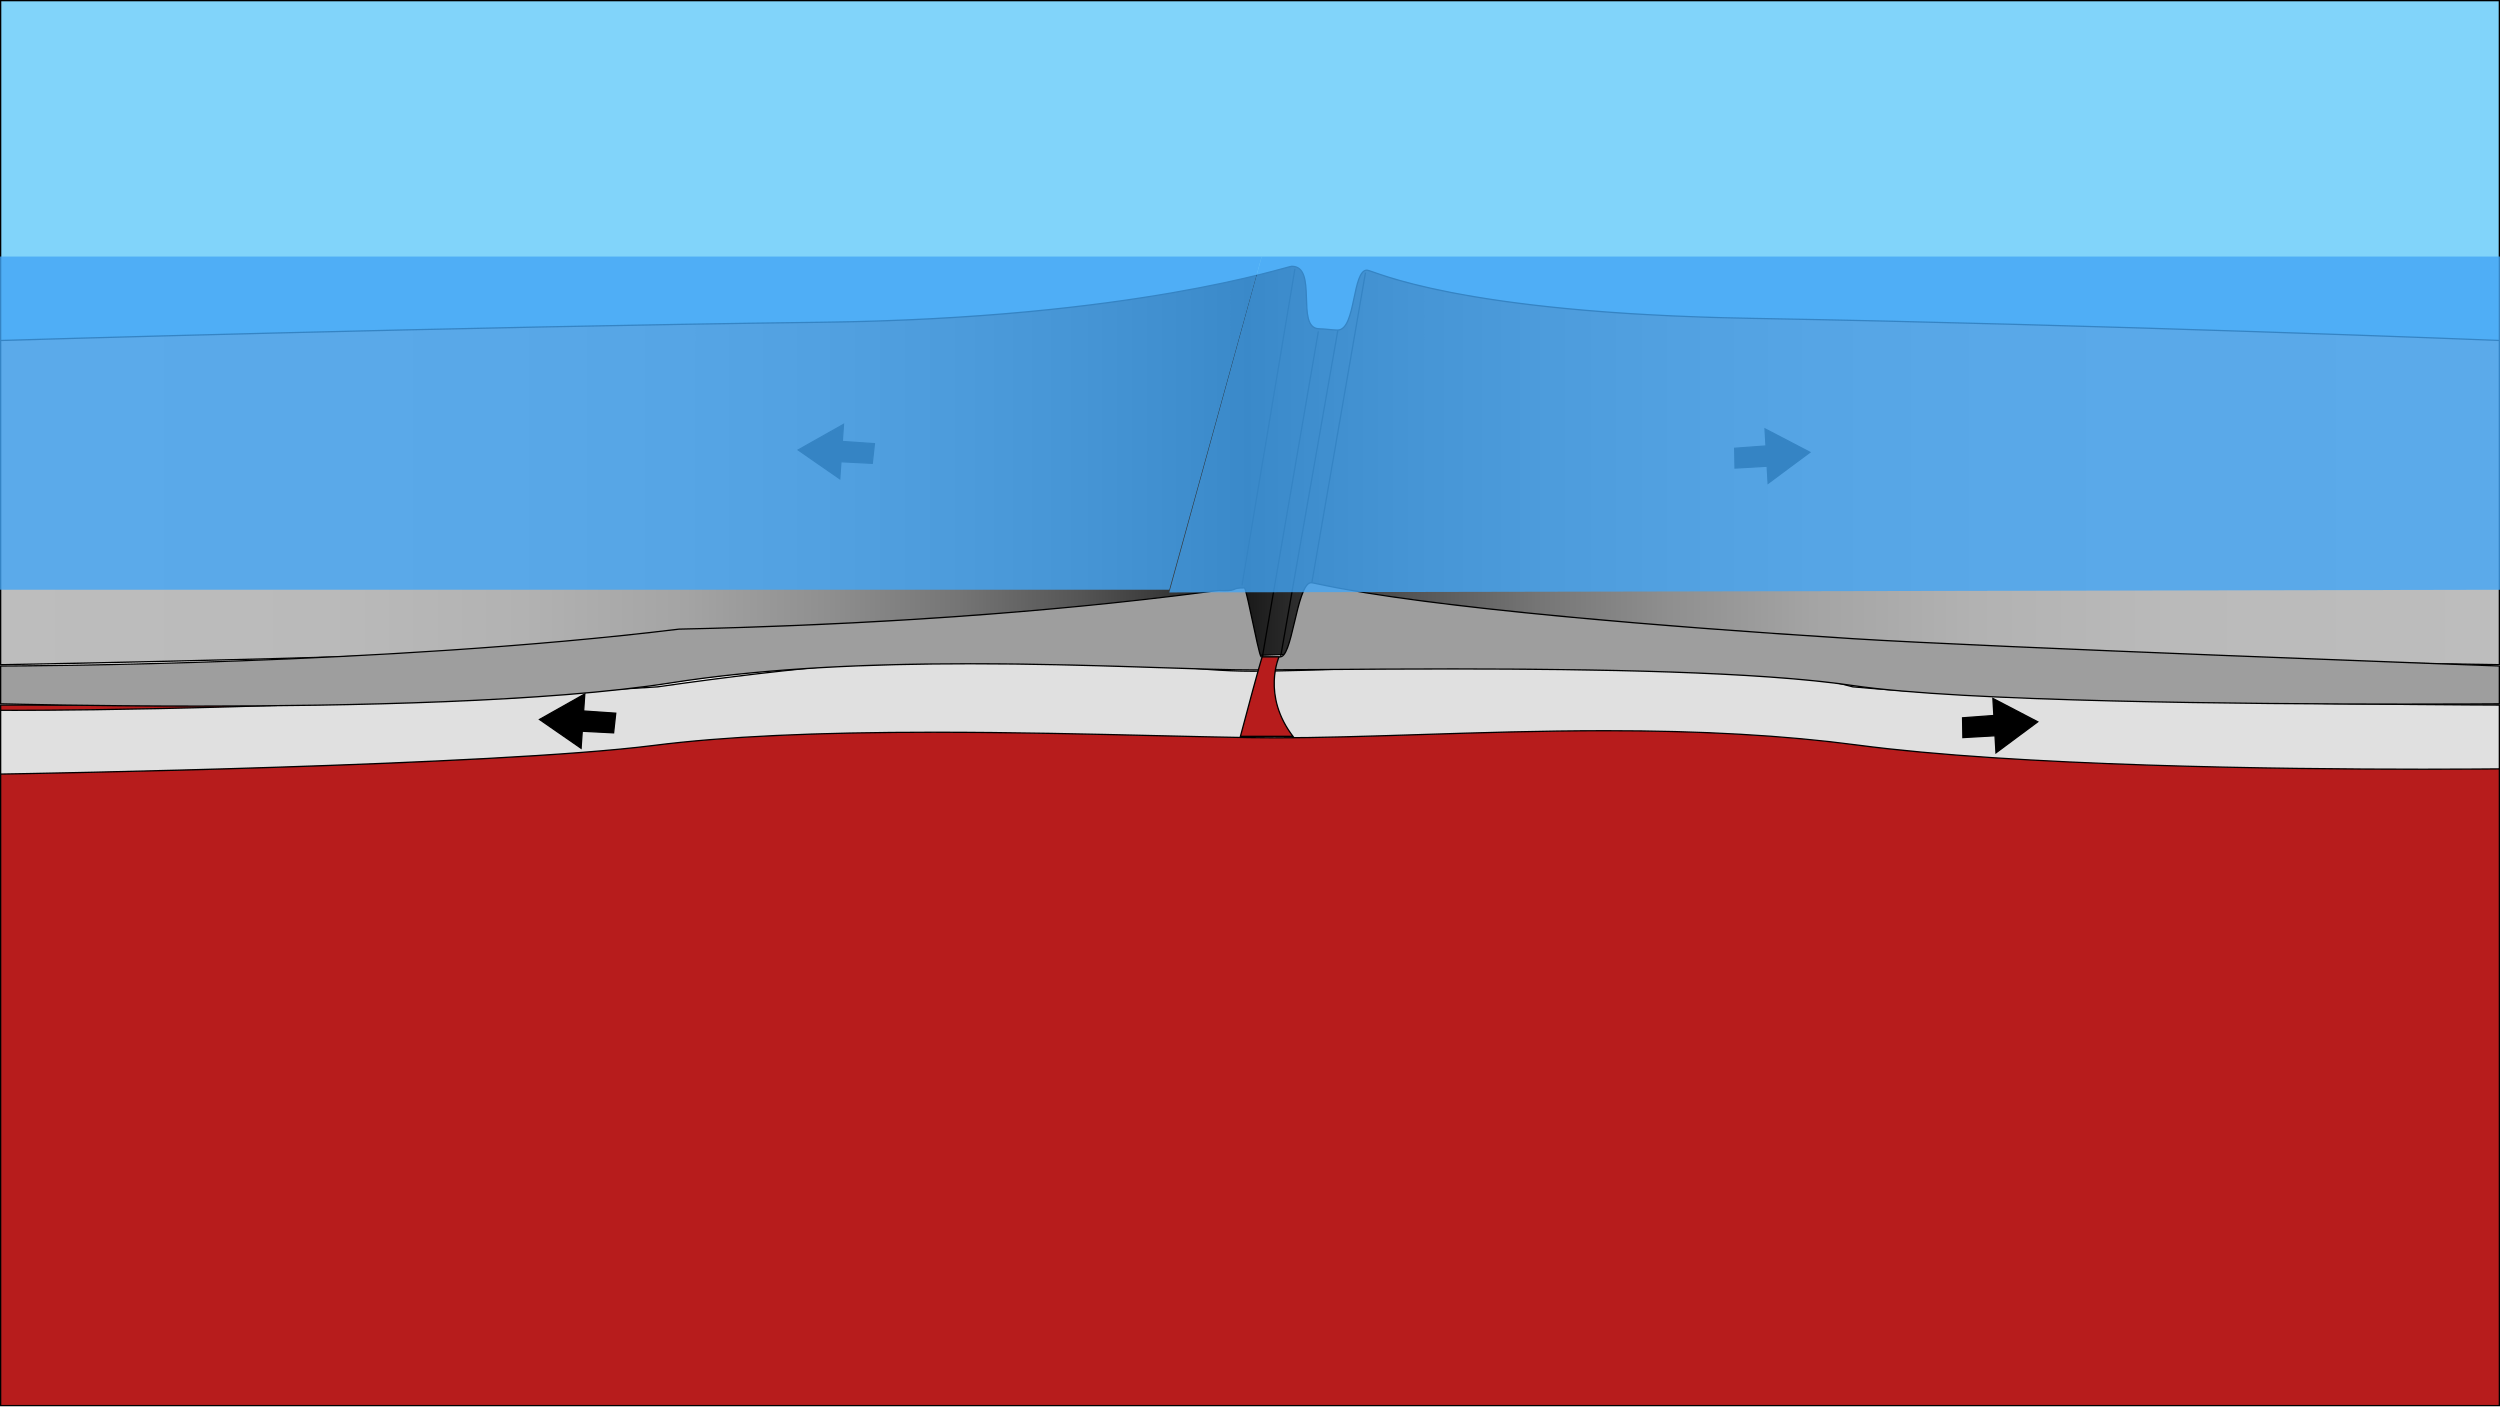
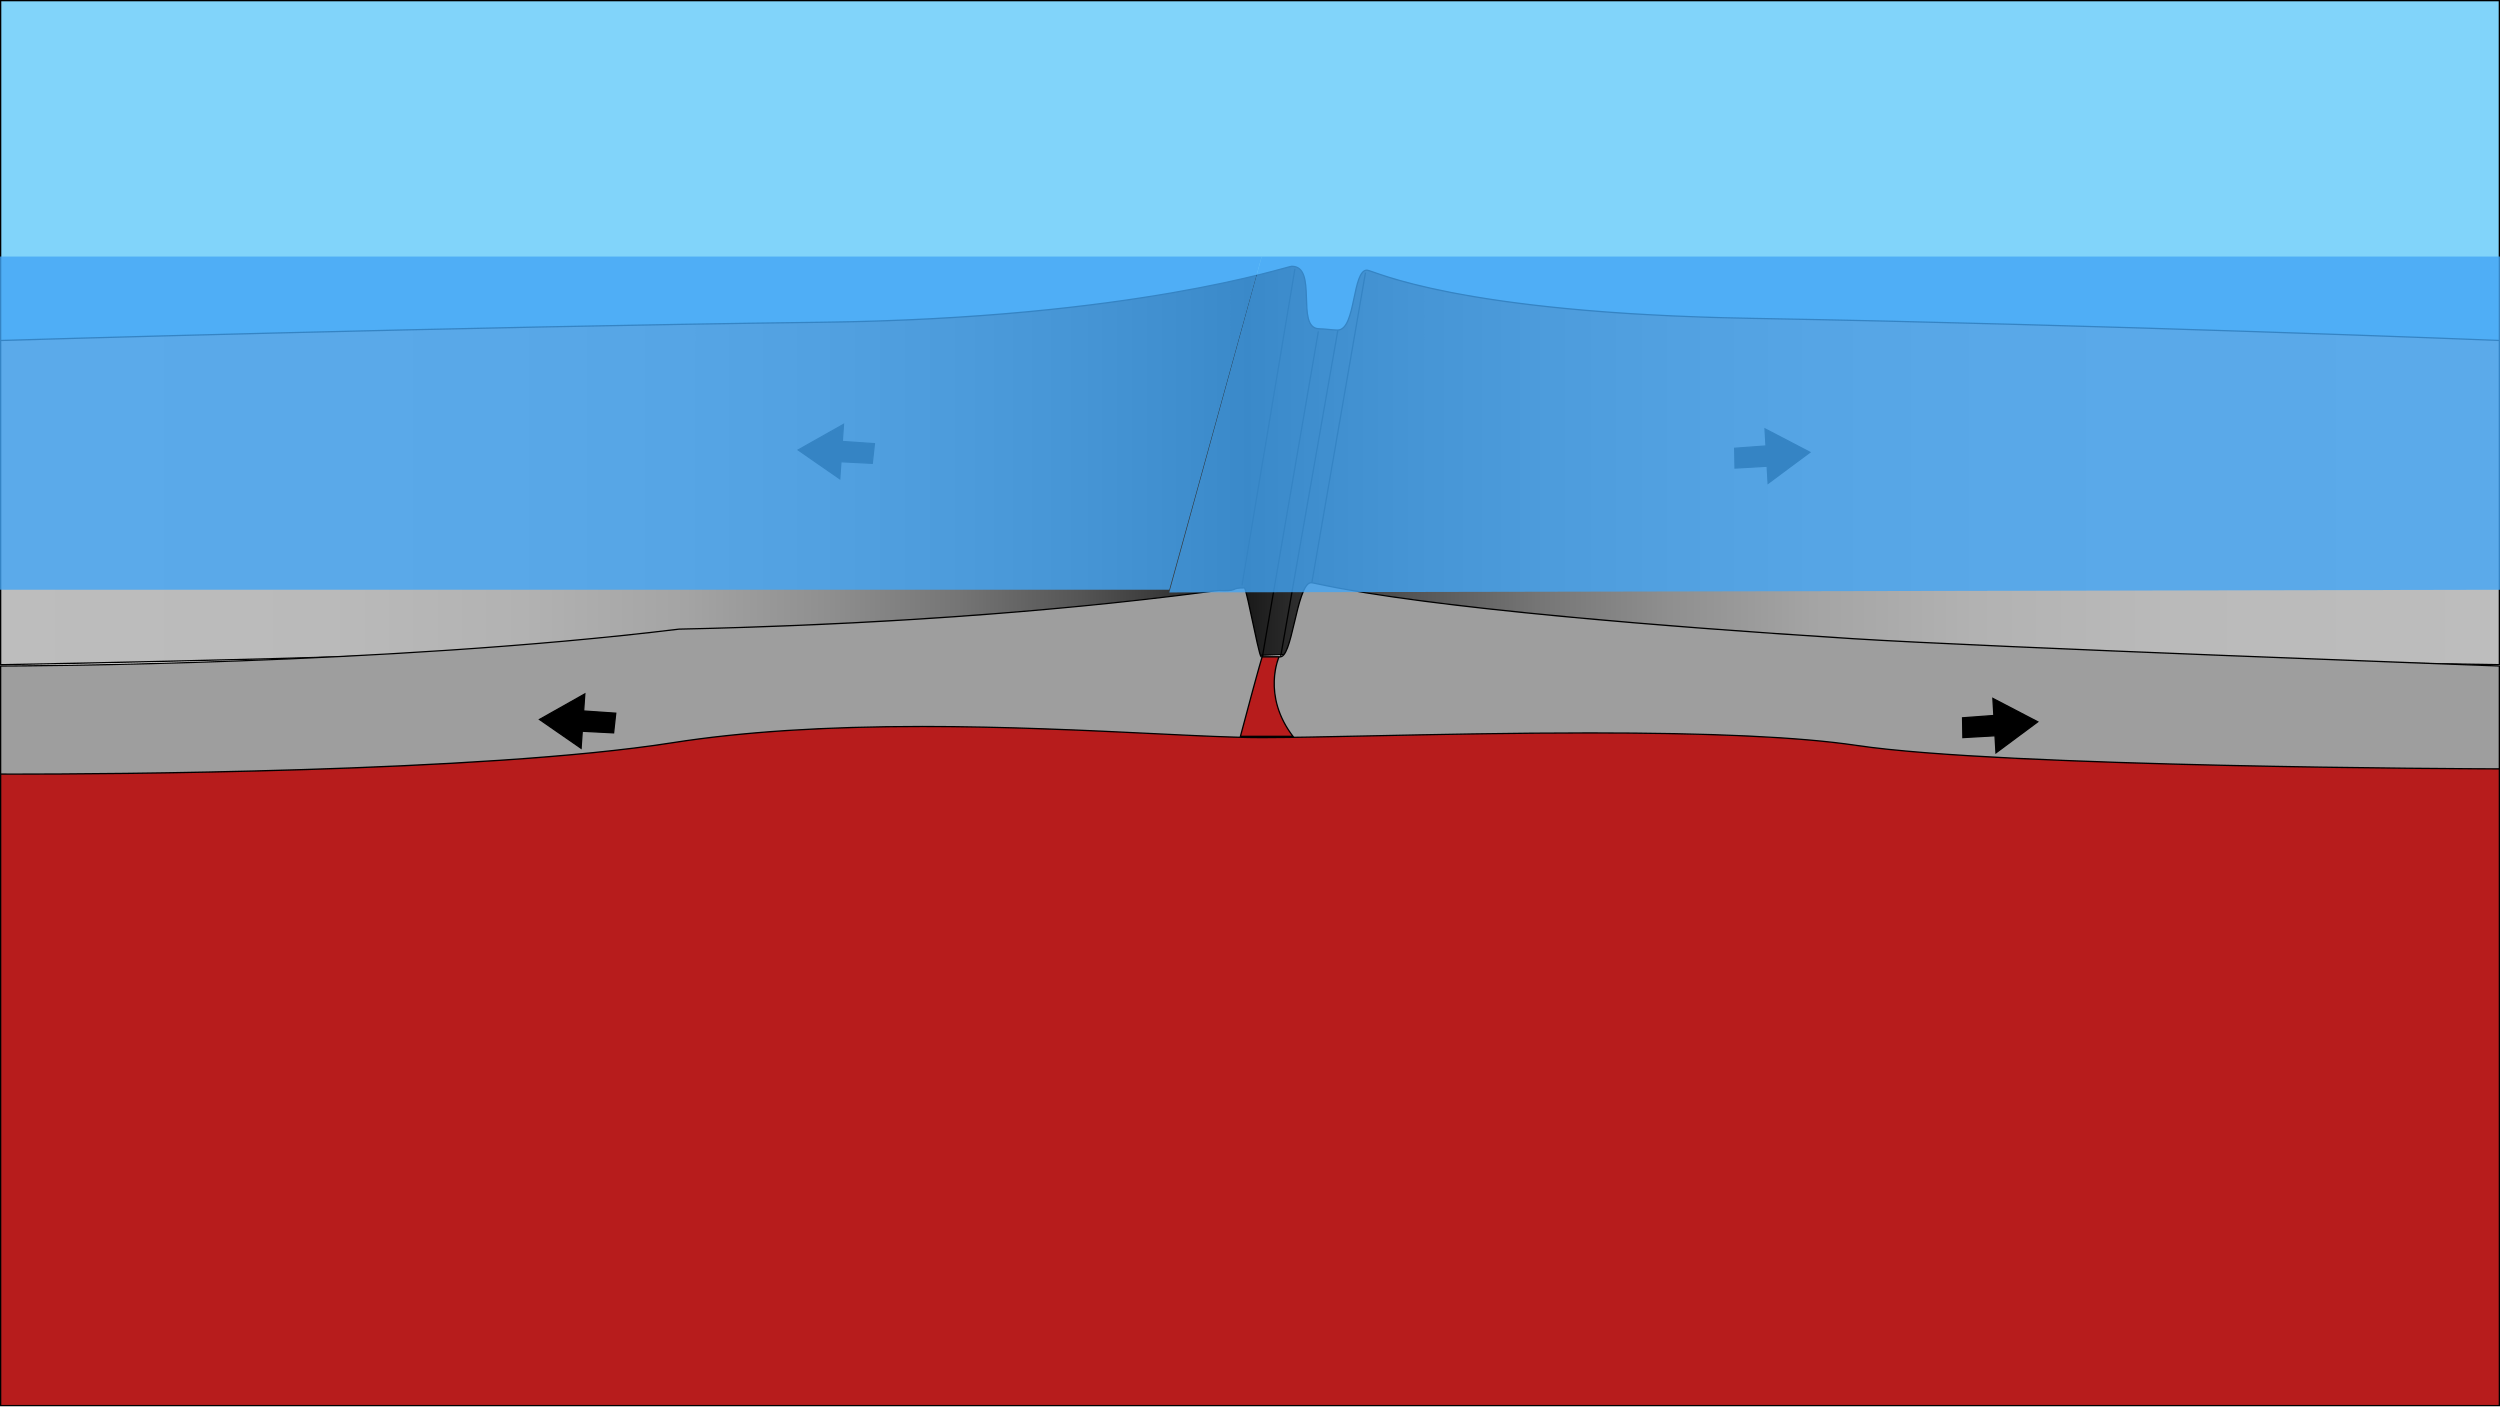
<svg xmlns="http://www.w3.org/2000/svg" version="1.1" x="0px" y="0px" viewBox="0 0 1920 1080" style="enable-background:new 0 0 1920 1080;" xml:space="preserve">
  <style type="text/css">
	.st0{fill:#81D4FA;}
	.st1{fill:#B71C1C;}
	.st2{fill:url(#SVGID_1_);}
- 	.st3{fill:#E0E0E0;}
- 	.st4{fill:#9E9E9E;}
- 	.st5{fill:none;stroke:#000000;stroke-miterlimit:10;}
- 	.st6{stroke:#000000;stroke-miterlimit:10;}
- 	.st7{opacity:0.8;}
- 	.st8{fill:#42A5F5;}
+ 	.st3{fill:#9E9E9E;}
+ 	.st4{fill:none;stroke:#000000;stroke-miterlimit:10;}
+ 	.st5{stroke:#000000;stroke-miterlimit:10;}
+ 	.st6{opacity:0.8;}
+ 	.st7{fill:#42A5F5;}
</style>
  <g id="sky">
    <g>
      <rect x="0.5" y="0.5" class="st0" width="1919" height="270" />
      <path d="M1919,1v269H1V1H1919 M1920,0H0v271h1920V0L1920,0z" />
    </g>
  </g>
  <g id="mantle">
    <g>
      <rect x="0.5" y="541.5" class="st1" width="1919" height="538" />
      <path d="M1919,542v537H1V542H1919 M1920,541H0v539h1920V541L1920,541z" />
    </g>
  </g>
  <g id="plate">
    <g>
      <linearGradient id="SVGID_1_" gradientUnits="userSpaceOnUse" x1="0.5" y1="357.497" x2="1919.5" y2="357.497">
        <stop offset="0" style="stop-color:#BDBDBD" />
        <stop offset="0.131" style="stop-color:#BABABA" />
        <stop offset="0.209" style="stop-color:#B2B2B2" />
        <stop offset="0.274" style="stop-color:#A4A4A4" />
        <stop offset="0.331" style="stop-color:#8F8F8F" />
        <stop offset="0.383" style="stop-color:#757575" />
        <stop offset="0.432" style="stop-color:#555555" />
        <stop offset="0.477" style="stop-color:#2F2F2F" />
        <stop offset="0.499" style="stop-color:#1A1A1A" />
        <stop offset="0.521" style="stop-color:#2F2F2F" />
        <stop offset="0.566" style="stop-color:#555555" />
        <stop offset="0.615" style="stop-color:#757575" />
        <stop offset="0.668" style="stop-color:#8F8F8F" />
        <stop offset="0.725" style="stop-color:#A4A4A4" />
        <stop offset="0.79" style="stop-color:#B2B2B2" />
        <stop offset="0.869" style="stop-color:#BABABA" />
        <stop offset="1" style="stop-color:#BDBDBD" />
      </linearGradient>
      <path class="st2" d="M1919.5,510.49c-13.98-0.17-302.5-3.79-571.48-16.99c-30.16-1.48-58.77-2.2-87.48-2.2    c-55.97,0-105.13,2.79-157.19,5.75c-43.52,2.47-88.52,5.03-143.38,6.45c-12.4,0.32-24.71,0.48-36.6,0.48    c-57.45,0-100.07-3.69-141.29-7.25c-37.97-3.28-73.84-6.39-118.4-6.39c-15.66,0-31.27,0.38-47.73,1.15    C335.4,504.73,15.3,510.24,0.5,510.49V261.49c14.85-0.45,351.55-10.5,630.51-13.99c139.65-1.75,262.66-16.15,355.73-41.65    c2.86-0.78,4.93-1.35,5.26-1.35c10.59,0,10.98,12.69,11.36,24.96c0.35,11.21,0.7,22.8,9.62,23.04c2.83,0.07,5.15,0.3,7.39,0.51    c2.04,0.2,4.14,0.4,6.61,0.49l0.24,0c7.5,0,10.14-12.54,12.7-24.66c2.21-10.5,4.5-21.35,9.8-21.35c0.08,0,0.17,0,0.26,0.01    c0.6,0.04,2.27,0.62,4.79,1.5c75.7,26.45,199.61,33.9,290.23,35.5c266.04,4.69,560.72,16.43,574.51,16.98V510.49z" />
      <path d="M992.01,205c9.39,0.01,10.39,9.7,10.85,24.48c0.35,11.44,0.72,23.27,10.11,23.52c2.82,0.07,5.12,0.3,7.35,0.51    c2.04,0.2,4.16,0.4,6.64,0.49c0.09,0,0.17,0,0.26,0c7.91,0,10.59-12.74,13.19-25.06c2.17-10.3,4.42-20.95,9.31-20.96    c0.07,0,0.15,0,0.22,0.01c0.53,0.03,2.26,0.64,4.65,1.47c9.67,3.38,32.32,11.29,77.76,18.92c56.82,9.54,128.36,15.13,212.63,16.61    c263.46,4.64,554.99,16.2,574.02,16.96v248.03c-19.29-0.24-304.7-3.92-570.95-16.99c-30.16-1.48-58.79-2.2-87.5-2.2    c-55.98,0-105.16,2.79-157.22,5.75c-43.51,2.47-88.51,5.03-143.36,6.45c-12.39,0.32-24.7,0.48-36.59,0.48    c-57.43,0-100.04-3.68-141.25-7.25c-37.98-3.28-73.86-6.39-118.44-6.39c-15.66,0-31.28,0.38-47.75,1.15    C338.07,504.1,21.41,509.64,1,509.98V261.97c20.51-0.61,353.61-10.52,630.01-13.97c90.3-1.13,173.85-7.58,248.33-19.19    c59.07-9.2,94.28-18.85,107.53-22.48C989.51,205.61,991.6,205.04,992.01,205 M992,204c-3.56,0-121,40-361,43    C343.83,250.59,0,261,0,261v250c0,0,326.84-5.37,616-19c17.08-0.81,32.85-1.15,47.7-1.15c93.03,0,149.42,13.63,259.69,13.63    c11.57,0,23.75-0.15,36.61-0.48c122.44-3.16,199.16-12.2,300.55-12.2c26.96,0,55.67,0.64,87.45,2.2c277.54,13.62,572,17,572,17    V261c0,0-300.73-12.17-575-17c-227-4-289.64-36.67-295-37c-0.1-0.01-0.19-0.01-0.29-0.01c-11.84,0.01-8.8,46.01-22.49,46.01    c-0.07,0-0.15,0-0.22,0c-5.16-0.18-8.56-0.86-14-1C995.31,251.53,1013.19,204,992,204L992,204z" />
    </g>
    <g>
-       <path class="st3" d="M0.5,545.5c1.28,0.01,5.01,0.03,11.06,0.03c49.53,0,231.51-1.3,493.47-18.03    c107.97-15.46,196.3-22.98,270.05-22.98c50.97,0,86.95,3.49,118.69,6.57c24.33,2.36,45.35,4.4,68.22,4.4    c20.7,0,50.37-1.02,84.73-2.19c47.9-1.64,107.51-3.68,165.71-3.68c98.45,0,167.28,5.84,210.43,17.86    c137.08,12.65,481.36,13.97,496.63,14.02v49.01c-3.51,0.04-25.48,0.27-58.57,0.27c-109.81,0-312.28-2.41-434.51-18.58    c-55.96-7.4-119.15-11-193.18-11c-49.65,0-97.23,1.52-143.25,2.99c-39.74,1.27-77.28,2.47-111.14,2.47    c-6.91,0-13.59-0.05-19.84-0.15c-20.76-0.33-44.27-0.89-69.16-1.48c-52.71-1.25-112.45-2.66-172.7-2.66    c-91.01,0-161.4,3.32-215.21,10.14c-123.9,15.72-485.6,21.73-501.44,21.99V545.5z" />
-       <path d="M775.08,505.02c50.94,0,86.91,3.49,118.65,6.57c24.35,2.36,45.37,4.4,68.27,4.4c20.71,0,50.38-1.02,84.74-2.19    c47.89-1.64,107.5-3.68,165.7-3.68c98.4,0,167.19,5.84,210.29,17.84l0.09,0.02l0.09,0.01c135.76,12.52,475.05,13.93,496.09,14    v48.01c-4.75,0.05-26.27,0.27-58.07,0.27c-109.8,0-312.24-2.41-434.45-18.58c-55.98-7.4-119.19-11-193.25-11    c-49.66,0-97.24,1.52-143.26,2.99c-39.74,1.27-77.27,2.47-111.12,2.47c-6.91,0-13.58-0.05-19.83-0.15    c-20.76-0.33-44.27-0.89-69.17-1.48c-52.71-1.25-112.45-2.66-172.7-2.66c-91.03,0-161.44,3.32-215.27,10.15    C379.11,587.58,22.78,593.63,1,593.98v-47.98c1.62,0.01,5.19,0.03,10.56,0.03c49.54,0,231.52-1.3,493.51-18.03l0.04,0l0.04-0.01    C613.05,512.54,701.35,505.02,775.08,505.02 M775.08,504.02c-62.19,0-146.27,5.25-270.08,22.98    c-263.74,16.85-447.02,18.03-493.44,18.03C3.94,545.03,0,545,0,545v50c0,0,374.47-5.82,502-22    c61.9-7.85,138.68-10.14,215.15-10.14c89.08,0,177.73,3.11,241.85,4.14c6.47,0.1,13.08,0.15,19.85,0.15    c72.33,0,161.04-5.46,254.38-5.46c63.46,0,129.06,2.52,193.12,11c124.14,16.42,332.99,18.59,434.58,18.59    c36.43,0,59.07-0.28,59.07-0.28v-50c0,0-356-1-497-14c-50.3-14.01-129.89-17.88-210.56-17.88c-99.45,0-200.54,5.88-250.44,5.88    C909.3,515,865.09,504.02,775.08,504.02L775.08,504.02z" />
-     </g>
-     <g>
-       <path class="st4" d="M151.96,542.29c-82.12,0-145.31-1.61-151.46-1.78V511.5c13.72-0.02,295.7-0.87,520.94-28.33    c147.11-3.23,283-12.78,403.85-28.39c6.17-0.8,9.9-1.28,10.65-1.28c1.72,0.07,3.22,0.11,4.49,0.11c5.09,0,6.38-0.56,7.62-1.1    c1.19-0.52,2.31-1.01,7.11-1.01l0.66,0c1,1.52,3.94,15.38,6.31,26.55c5.05,23.85,5.86,26.45,6.86,26.45h14    c4.9,0,7.82-12.4,11.19-26.75c3.33-14.18,7.1-30.25,12.8-30.25c0.6,0,2.25,0.36,4.98,0.94c87.97,18.85,272.06,33.27,411.01,42.06    c103.53,6.54,480.73,20.4,496.53,20.98v29.02c-4.02,0.03-32.06,0.25-72.75,0.25c-122.45,0-340.31-1.85-423.67-14.24    c-57.79-8.59-158.15-12.77-306.84-12.77c-38.48,0-74.53,0.27-103.49,0.48c-20.25,0.15-37.74,0.28-50.74,0.28    c-18.03,0-42.57-0.8-70.99-1.73c-40.89-1.34-91.78-3.01-145.77-3.01c-91.77,0-167.11,4.82-230.32,14.75    C421.29,539.2,265.86,542.29,151.96,542.29z" />
-       <path d="M1006.99,448c0.54,0,2.26,0.37,4.86,0.93c88,18.85,272.12,33.28,411.08,42.07c102.66,6.49,474.35,20.17,496.06,20.97    v28.04c-5.45,0.04-32.95,0.24-72.26,0.24c-122.43,0-340.26-1.85-423.59-14.24c-57.81-8.59-158.2-12.77-306.92-12.77    c-38.48,0-74.53,0.27-103.5,0.48C992.48,513.87,975,514,962,514c-18.02,0-42.56-0.8-70.98-1.73    c-40.89-1.34-91.78-3.01-145.78-3.01c-91.79,0-167.15,4.82-230.4,14.75c-93.61,14.69-249.01,17.78-362.89,17.78    c-80.31,0-142.51-1.54-150.95-1.76V512c18.94-0.04,297.48-1.15,520.45-28.33c147.16-3.23,283.05-12.78,403.91-28.4    c5.94-0.77,9.87-1.27,10.6-1.27c1.69,0.07,3.2,0.11,4.48,0.11c5.2,0,6.53-0.58,7.81-1.14c1.14-0.5,2.21-0.97,6.92-0.97    c0.12,0,0.23,0,0.35,0c1.08,2.36,3.87,15.5,6.13,26.16C967.33,505,967.65,505,969,505h8.59H983c5.04,0,7.72-10.31,11.67-27.13    c3.12-13.31,7.01-29.86,12.31-29.87H1006.99 M1006.98,447c-11.6,0-14.49,57-23.98,57c-4.52,0-5.41,0-5.41,0h0.39    c0,0-1.34,0-8.97,0c-1.73,0-11.19-52.98-13-53c-0.29,0-0.57,0-0.83,0c-9.85,0-4.78,2.11-14.73,2.11c-1.23,0-2.69-0.03-4.44-0.1    c-0.02,0-0.04,0-0.06,0c-5.6,0-156.94,24.02-414.56,29.68C289,511,0,511,0,511v30c0,0,64.92,1.79,151.95,1.79    c115.44,0,269.77-3.15,363.05-17.79c73.67-11.56,155.36-14.74,230.25-14.74c91.44,0,172.73,4.74,216.75,4.74    c31.67,0,88.96-0.76,154.23-0.76c106.66,0,234.63,2.04,306.77,12.76c84.24,12.52,307.22,14.25,423.74,14.25    c44.34,0,73.26-0.25,73.26-0.25v-30c0,0-390.57-14.27-497-21c-348-22-410.88-42.97-416-43C1006.99,447,1006.99,447,1006.98,447    L1006.98,447z" />
+       <path class="st3" d="M13.32,594.52c-6.98,0-11.4-0.01-12.82-0.02v-83c13.72-0.02,295.7-0.87,520.94-28.33    c147.11-3.23,283-12.78,403.85-28.39c6.17-0.8,9.9-1.28,10.65-1.28c1.72,0.07,3.22,0.11,4.49,0.11c5.09,0,6.38-0.56,7.62-1.1    c1.19-0.52,2.31-1.01,7.11-1.01l0.66,0c1,1.52,3.94,15.38,6.31,26.55c5.05,23.85,5.86,26.45,6.86,26.45h14    c4.9,0,7.82-12.4,11.19-26.75c3.33-14.18,7.1-30.25,12.8-30.25c0.6,0,2.25,0.36,4.98,0.94c87.97,18.85,272.06,33.27,411.01,42.06    c103.53,6.54,480.73,20.4,496.53,20.98v79.02c-15.8-0.04-380.43-1.19-493.43-17.99c-43.57-6.48-110.7-9.63-205.24-9.63    c-60.4,0-121.55,1.29-170.68,2.32c-33.27,0.7-62,1.3-81.15,1.3c-20.34,0-49.47-1.42-83.2-3.07    c-50.09-2.44-112.43-5.49-177.27-5.49c-75.77,0-138.77,4.11-192.61,12.56C370.3,593.36,71.7,594.52,13.32,594.52z" />
+       <path d="M1006.99,448c0.54,0,2.26,0.37,4.86,0.93c88,18.85,272.12,33.28,411.08,42.07c102.66,6.49,474.35,20.17,496.06,20.97V590    c-21.75-0.06-380.89-1.34-492.85-17.99c-43.59-6.48-110.75-9.63-205.31-9.63c-60.4,0-121.56,1.29-170.69,2.32    c-33.27,0.7-62,1.3-81.14,1.3c-20.33,0-49.45-1.42-83.18-3.07c-50.09-2.44-112.43-5.48-177.29-5.49    c-75.79,0-138.82,4.11-192.69,12.56c-145.59,22.85-444.16,24.01-502.53,24.01c-6.3,0-10.51-0.01-12.32-0.02V512    c18.94-0.04,297.48-1.15,520.45-28.33c147.16-3.23,283.05-12.78,403.91-28.4c5.94-0.77,9.87-1.27,10.6-1.27    c1.69,0.07,3.2,0.11,4.48,0.11c5.2,0,6.53-0.58,7.81-1.14c1.14-0.5,2.21-0.97,6.92-0.97c0.12,0,0.23,0,0.35,0    c1.08,2.36,3.87,15.5,6.13,26.16C967.33,505,967.65,505,969,505h8.59H983c5.04,0,7.72-10.31,11.67-27.13    c3.12-13.31,7.01-29.86,12.31-29.87H1006.99 M1006.98,447c-11.6,0-14.49,57-23.98,57c-4.52,0-5.41,0-5.41,0h0.39    c0,0-1.34,0-8.97,0c-1.73,0-11.19-52.98-13-53c-0.29,0-0.57,0-0.83,0c-9.85,0-4.78,2.11-14.73,2.11c-1.23,0-2.69-0.03-4.44-0.1    c-0.02,0-0.04,0-0.06,0c-5.6,0-156.94,24.02-414.56,29.68C289,511,0,511,0,511v84c0,0,4.72,0.02,13.32,0.02    c65.71,0,358.01-1.31,502.68-24.02c60.86-9.55,128.03-12.55,192.53-12.55C817.43,558.45,918.7,567,969,567    c47.25,0,150.26-3.62,251.84-3.62c77.78,0,154.73,2.12,205.16,9.62c116.29,17.29,494,18,494,18v-80c0,0-390.57-14.27-497-21    c-348-22-410.88-42.97-416-43C1006.99,447,1006.99,447,1006.98,447L1006.98,447z" />
    </g>
  </g>
  <g id="arrow">
    <g>
-       <line class="st5" x1="994.5" y1="206.5" x2="953.86" y2="449.49" />
+       <line class="st4" x1="994.5" y1="206.5" x2="953.86" y2="449.49" />
    </g>
    <g>
-       <line class="st5" x1="1012.5" y1="254.5" x2="969.5" y2="504.5" />
+       <line class="st4" x1="1012.5" y1="254.5" x2="969.5" y2="504.5" />
    </g>
    <g>
-       <line class="st5" x1="1027.5" y1="253.5" x2="983.5" y2="504.5" />
+       <line class="st4" x1="1027.5" y1="253.5" x2="983.5" y2="504.5" />
    </g>
    <g>
-       <line class="st5" x1="1048.69" y1="209.32" x2="1007.5" y2="447.5" />
+       <line class="st4" x1="1048.69" y1="209.32" x2="1007.5" y2="447.5" />
    </g>
-     <polygon class="st6" points="1507.5,566.47 1507.25,551.28 1531.29,549.5 1530.54,536.4 1564.98,554.35 1532.92,578.16    1532.17,565.06  " />
-     <polygon class="st6" points="1332.5,359.47 1332.25,344.28 1356.29,342.5 1355.54,329.4 1389.98,347.35 1357.92,371.16    1357.17,358.06  " />
-     <polygon class="st6" points="671.55,340.73 669.9,355.83 645.83,354.59 644.93,367.69 613.01,345.56 647.79,325.95 646.9,339.04     " />
-     <polygon class="st6" points="472.89,547.73 471.24,562.82 447.17,561.58 446.27,574.68 414.34,552.55 449.13,532.94 448.23,546.04     " />
+     <polygon class="st5" points="1507.5,566.47 1507.25,551.28 1531.29,549.5 1530.54,536.4 1564.98,554.35 1532.92,578.16    1532.17,565.06  " />
+     <polygon class="st5" points="1332.5,359.47 1332.25,344.28 1356.29,342.5 1355.54,329.4 1389.98,347.35 1357.92,371.16    1357.17,358.06  " />
+     <polygon class="st5" points="671.55,340.73 669.9,355.83 645.83,354.59 644.93,367.69 613.01,345.56 647.79,325.95 646.9,339.04     " />
+     <polygon class="st5" points="472.89,547.73 471.24,562.82 447.17,561.58 446.27,574.68 414.34,552.55 449.13,532.94 448.23,546.04     " />
  </g>
  <g id="Layer_5">
-     <g class="st7">
-       <polygon class="st8" points="898,452.94 0,452.94 0,197 969,197   " />
+     <g class="st6">
+       <polygon class="st7" points="898,452.94 0,452.94 0,197 969,197   " />
    </g>
-     <g class="st7">
-       <polygon class="st8" points="1920,452.94 898,455 969,197 1920,197   " />
+     <g class="st6">
+       <polygon class="st7" points="1920,452.94 898,455 969,197 1920,197   " />
    </g>
    <g>
      <path class="st1" d="M952.65,565.5c13.45-50.7,16.19-59.52,16.7-61h12.9c-1.88,4.72-11.25,32.13,10.73,61H952.65z" />
      <path d="M981.51,505c-1.04,2.72-3.09,9.17-3.38,17.97c-0.34,10.32,1.84,25.84,13.86,42.03h-24.99H953.3    c12.55-47.3,15.68-57.76,16.41-60H981.51 M983,504h-14c0,0-1,1.66-17,62c15.12,0,18.93,0,18.93,0h-3.94c0,0,5.12,0,27.01,0    C969,534,983,504,983,504L983,504z" />
    </g>
  </g>
</svg>
